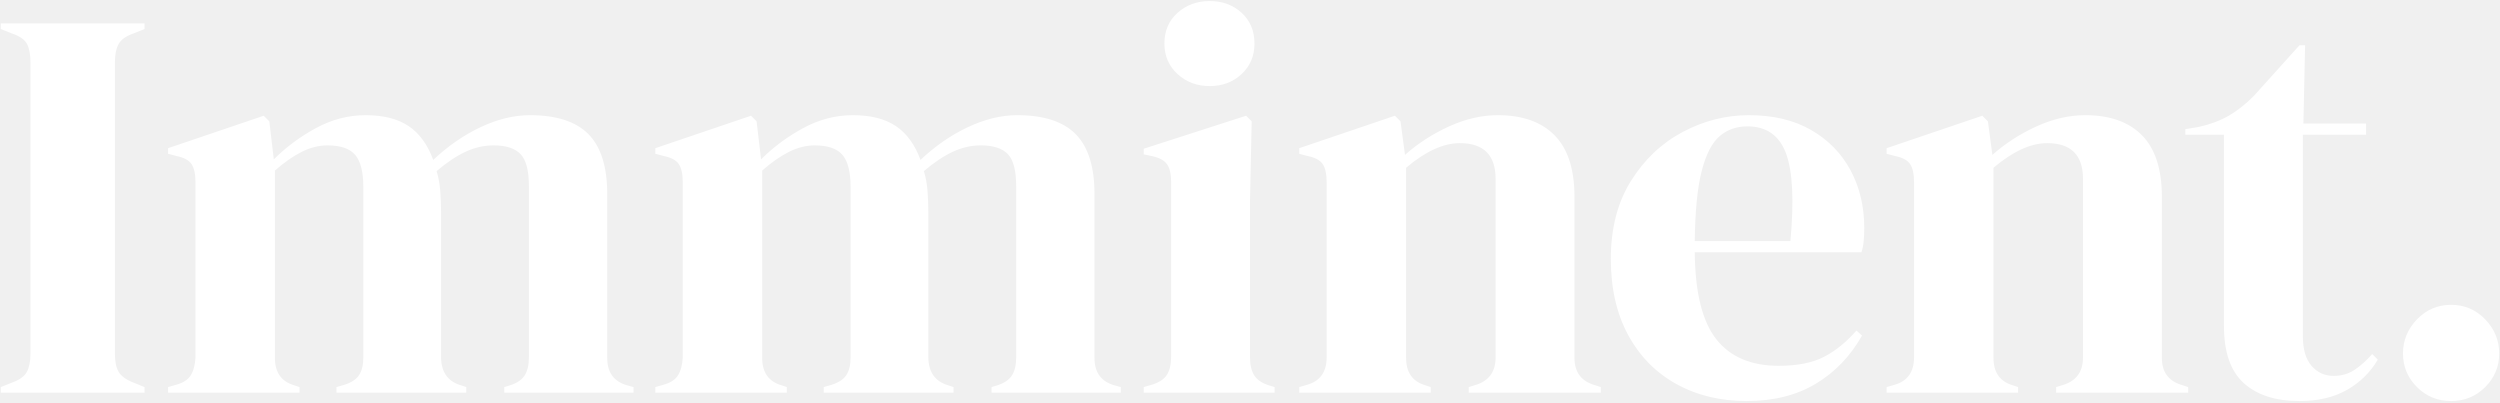
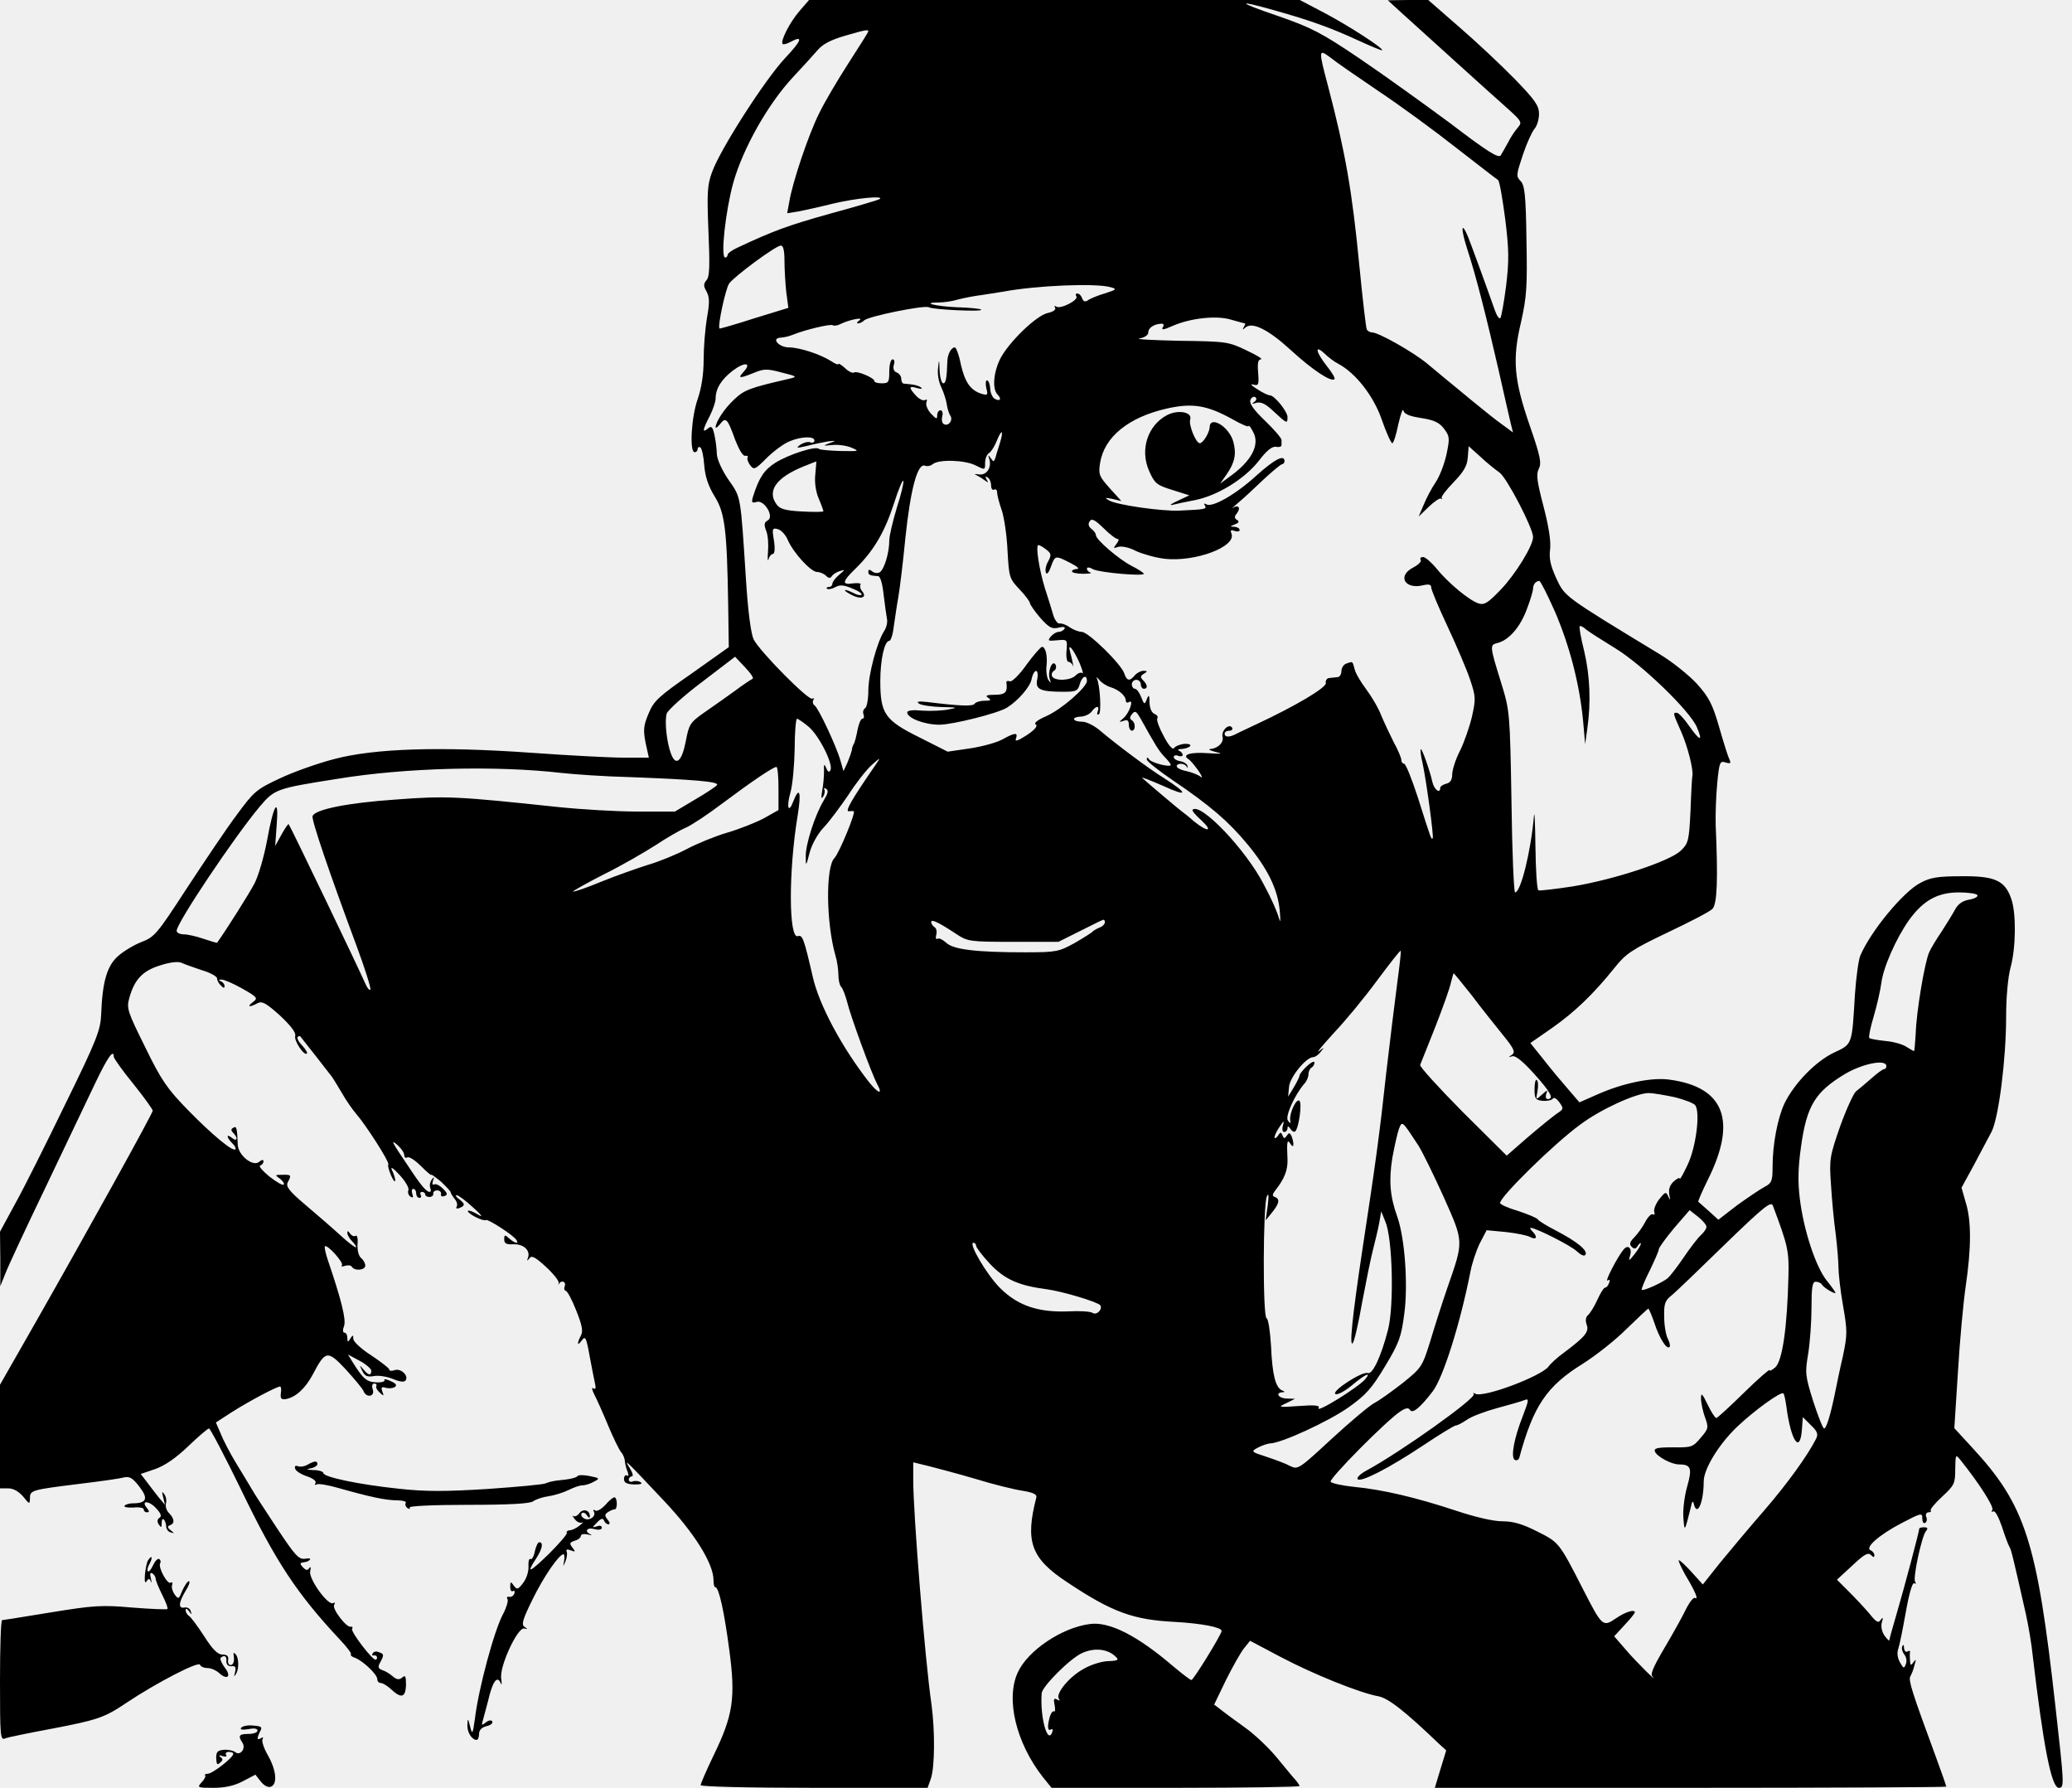
- <svg xmlns="http://www.w3.org/2000/svg" version="1.1" id="Layer_1" x="0px" y="0px" width="572px" height="92px" viewBox="0 0 572 92" enable-background="new 0 0 572 92" xml:space="preserve">
-   <path fill="#FFFFFF" d="M0.181,5.36h32.896v1.28l-2.56,1.024c-1.708,0.598-2.838,1.408-3.392,2.432  c-0.556,1.024-0.832,2.39-0.832,4.096v66.816c0,1.708,0.276,3.053,0.832,4.032c0.554,0.981,1.684,1.813,3.392,2.495l2.56,1.025  v1.279H0.181v-1.279l2.56-1.025c1.706-0.596,2.836-1.407,3.392-2.432c0.554-1.023,0.832-2.388,0.832-4.096V14.192  c0-1.706-0.256-3.072-0.768-4.096S4.533,8.262,2.741,7.664L0.181,6.64V5.36z M138.933,81.905V44.4c0-6.228-1.43-10.794-4.288-13.696  c-2.86-2.9-7.318-4.352-13.376-4.352c-3.67,0-7.446,0.918-11.328,2.752c-3.884,1.836-7.488,4.332-10.816,7.488  c-1.28-3.498-3.158-6.08-5.632-7.744c-2.476-1.664-5.76-2.496-9.856-2.496c-3.926,0-7.702,0.982-11.328,2.944  c-3.628,1.964-6.848,4.352-9.664,7.168l-1.024-8.704l-1.28-1.28l-21.888,7.424v1.28l1.92,0.512c1.706,0.342,2.858,0.96,3.456,1.856  c0.596,0.896,0.896,2.284,0.896,4.16v40.063c-0.086,1.709-0.448,3.072-1.088,4.097c-0.64,1.024-1.772,1.75-3.392,2.176l-1.792,0.513  v1.279h30.08v-1.279l-1.152-0.385c-2.988-0.852-4.48-2.943-4.48-6.271v-42.88c2.132-1.876,4.18-3.306,6.144-4.288  c1.962-0.98,3.924-1.472,5.888-1.472c2.986,0,5.098,0.726,6.336,2.176c1.236,1.452,1.856,3.884,1.856,7.296v39.04  c0,1.709-0.32,3.053-0.96,4.032c-0.64,0.982-1.772,1.728-3.392,2.24l-1.792,0.513v1.279h29.696v-1.279l-1.152-0.385  c-2.988-0.852-4.524-2.943-4.608-6.271V48.752c0-1.792-0.064-3.498-0.192-5.12c-0.128-1.62-0.406-3.114-0.832-4.48  c2.304-1.962,4.5-3.434,6.592-4.416c2.09-0.98,4.244-1.472,6.464-1.472c2.816,0,4.864,0.662,6.144,1.984  c1.28,1.324,1.92,3.776,1.92,7.36v39.167c0,1.709-0.32,3.072-0.96,4.097c-0.64,1.024-1.772,1.792-3.392,2.304l-1.28,0.385v1.279  h29.568v-1.279l-1.408-0.385C140.469,87.324,138.933,85.233,138.933,81.905z M250.419,81.905V44.4c0-6.228-1.43-10.794-4.288-13.696  c-2.86-2.9-7.318-4.352-13.376-4.352c-3.67,0-7.446,0.918-11.328,2.752c-3.884,1.836-7.488,4.332-10.815,7.488  c-1.28-3.498-3.158-6.08-5.633-7.744c-2.476-1.664-5.76-2.496-9.855-2.496c-3.926,0-7.702,0.982-11.328,2.944  c-3.628,1.964-6.848,4.352-9.664,7.168l-1.024-8.704l-1.28-1.28l-21.888,7.424v1.28l1.92,0.512c1.706,0.342,2.858,0.96,3.456,1.856  c0.596,0.896,0.896,2.284,0.896,4.16v40.063c-0.086,1.709-0.448,3.072-1.088,4.097c-0.64,1.024-1.772,1.75-3.392,2.176l-1.792,0.513  v1.279h30.08v-1.279l-1.152-0.385c-2.988-0.852-4.48-2.943-4.48-6.271v-42.88c2.132-1.876,4.18-3.306,6.144-4.288  c1.962-0.98,3.924-1.472,5.888-1.472c2.986,0,5.098,0.726,6.336,2.176c1.236,1.452,1.856,3.884,1.856,7.296v39.04  c0,1.709-0.32,3.053-0.96,4.032c-0.64,0.982-1.772,1.728-3.392,2.24l-1.792,0.513v1.279h29.696v-1.279l-1.152-0.385  c-2.988-0.852-4.523-2.943-4.607-6.271V48.752c0-1.792-0.064-3.498-0.192-5.12c-0.128-1.62-0.406-3.114-0.832-4.48  c2.304-1.962,4.5-3.434,6.592-4.416c2.09-0.98,4.244-1.472,6.464-1.472c2.816,0,4.864,0.662,6.145,1.984  c1.28,1.324,1.92,3.776,1.92,7.36v39.167c0,1.709-0.32,3.072-0.96,4.097c-0.641,1.024-1.772,1.792-3.393,2.304l-1.279,0.385v1.279  h29.567v-1.279l-1.407-0.385C251.955,87.324,250.419,85.233,250.419,81.905z M286.961,85.872c-0.64-1.024-0.96-2.388-0.96-4.097  V45.936l0.384-18.176l-1.279-1.28l-23.424,7.552v1.28l1.792,0.384c1.706,0.342,2.88,0.96,3.52,1.856s0.96,2.24,0.96,4.032v40.064  c0,1.707-0.32,3.071-0.96,4.096c-0.64,1.023-1.813,1.791-3.52,2.304l-1.792,0.513v1.279h29.951v-1.279l-1.279-0.385  C288.731,87.664,287.601,86.897,286.961,85.872z M276.785,19.696c2.9,0,5.332-0.916,7.296-2.752c1.962-1.834,2.944-4.16,2.944-6.976  c0-2.9-0.982-5.248-2.944-7.04c-1.964-1.792-4.396-2.688-7.296-2.688c-2.902,0-5.355,0.896-7.36,2.688  c-2.006,1.792-3.008,4.14-3.008,7.04c0,2.816,1.002,5.142,3.008,6.976C271.43,18.78,273.883,19.696,276.785,19.696z M360.241,81.905  V45.04c0-6.314-1.517-11.008-4.544-14.08c-3.03-3.072-7.36-4.608-12.992-4.608c-3.67,0-7.382,0.854-11.136,2.56  c-3.756,1.708-7.126,3.884-10.112,6.528l-1.024-7.68l-1.279-1.28l-21.889,7.424v1.28l1.921,0.512  c1.705,0.342,2.857,0.96,3.455,1.856c0.597,0.896,0.896,2.284,0.896,4.16v40.063c0,3.328-1.494,5.42-4.48,6.272l-1.792,0.513v1.279  h30.08v-1.279l-1.151-0.385c-2.988-0.852-4.48-2.943-4.48-6.271V38.384c4.437-3.754,8.532-5.632,12.288-5.632  c5.46,0,8.192,2.732,8.192,8.192v40.832c0,3.244-1.494,5.334-4.48,6.272l-1.664,0.513v1.279h30.208v-1.279l-1.151-0.385  C361.861,87.324,360.241,85.233,360.241,81.905z M423.407,38.96c2.09,3.884,3.136,8.3,3.136,13.248c0,0.94-0.044,1.9-0.128,2.88  c-0.086,0.982-0.256,1.856-0.512,2.624h-38.144c0.084,9.216,1.728,15.853,4.928,19.903c3.2,4.055,7.956,6.08,14.271,6.08  c4.267,0,7.723-0.682,10.368-2.047c2.645-1.365,5.12-3.371,7.424-6.017l1.28,1.151c-2.646,4.695-6.166,8.365-10.56,11.009  c-4.396,2.644-9.664,3.968-15.809,3.968c-6.06,0-11.436-1.302-16.128-3.904c-4.694-2.602-8.364-6.336-11.008-11.199  c-2.646-4.864-3.968-10.666-3.968-17.408c0-6.996,1.536-12.948,4.607-17.856c3.072-4.906,7.019-8.64,11.84-11.2  c4.82-2.56,9.877-3.84,15.169-3.84c5.546,0,10.281,1.132,14.208,3.392C418.307,32.006,421.315,35.078,423.407,38.96z   M408.623,35.056c-1.536-4.096-4.479-6.144-8.832-6.144c-2.476,0-4.588,0.748-6.336,2.24c-1.75,1.494-3.116,4.14-4.096,7.936  c-0.982,3.798-1.516,9.152-1.6,16.064h21.888C410.499,45.852,410.159,39.152,408.623,35.056z M494.637,81.905V45.04  c0-6.314-1.517-11.008-4.544-14.08c-3.03-3.072-7.36-4.608-12.992-4.608c-3.67,0-7.382,0.854-11.136,2.56  c-3.756,1.708-7.126,3.884-10.112,6.528l-1.024-7.68l-1.279-1.28l-21.889,7.424v1.28l1.921,0.512  c1.705,0.342,2.857,0.96,3.455,1.856c0.597,0.896,0.896,2.284,0.896,4.16v40.063c0,3.328-1.494,5.42-4.48,6.272l-1.792,0.513v1.279  h30.08v-1.279l-1.151-0.385c-2.988-0.852-4.48-2.943-4.48-6.271V38.384c4.437-3.754,8.532-5.632,12.288-5.632  c5.46,0,8.192,2.732,8.192,8.192v40.832c0,3.244-1.494,5.334-4.48,6.272l-1.664,0.513v1.279h30.208v-1.279l-1.151-0.385  C496.257,87.324,494.637,85.233,494.637,81.905z M538.667,84.656c-1.366,0.896-2.943,1.344-4.735,1.344  c-2.049,0-3.734-0.768-5.057-2.305c-1.324-1.535-1.983-3.795-1.983-6.783v-46.08h14.464v-2.56H527.02l0.384-17.92h-1.28L515.627,22  c-1.878,1.878-3.775,3.372-5.695,4.48c-1.921,1.11-4.204,1.964-6.849,2.56l-3.072,0.512v1.28h8.832v43.775  c0,5.975,1.515,10.326,4.544,13.057c3.028,2.73,7.274,4.096,12.736,4.096c4.267,0,7.893-0.854,10.88-2.561  c2.986-1.705,5.332-4.01,7.04-6.911l-1.28-1.28C541.398,82.544,540.032,83.76,538.667,84.656z M568.619,73.073  c-2.134-2.219-4.735-3.328-7.808-3.328s-5.676,1.109-7.809,3.328c-2.134,2.22-3.199,4.822-3.199,7.808  c0,2.987,1.065,5.548,3.199,7.681c2.133,2.131,4.736,3.199,7.809,3.199s5.674-1.068,7.808-3.199c2.132-2.133,3.2-4.693,3.2-7.681  C571.819,77.895,570.75,75.292,568.619,73.073z" />
+ <svg xmlns="http://www.w3.org/2000/svg" version="1.0" width="692pt" height="597pt" viewBox="0 0 692 597" preserveAspectRatio="xMidYMid meet">
+   <g transform="translate(0,597) scale(0.1,-0.1)" fill="#000000" stroke="none">
+     <path d="M2670 5933 c-32 -37 -65 -101 -56 -110 2 -2 13 0 24 6 46 25 41 7 -16 -53 -68 -73 -217 -305 -244 -381 -16 -43 -17 -70 -12 -197 5 -113 4 -152 -6 -163 -11 -13 -11 -20 0 -39 10 -19 10 -38 1 -88 -6 -36 -11 -98 -11 -139 0 -49 -7 -94 -20 -132 -21 -59 -28 -177 -10 -177 6 0 10 5 10 11 0 5 4 8 9 5 5 -3 11 -30 13 -60 3 -38 14 -70 35 -104 34 -55 41 -110 45 -365 l2 -138 -124 -88 c-111 -77 -127 -92 -144 -134 -17 -40 -18 -55 -10 -97 l11 -50 -82 0 c-45 0 -182 7 -306 16 -310 22 -529 15 -664 -21 -54 -14 -136 -43 -182 -65 -77 -36 -85 -43 -143 -122 -34 -45 -108 -156 -166 -244 -98 -151 -108 -163 -150 -179 -26 -10 -61 -31 -79 -47 -37 -32 -53 -85 -57 -193 -2 -54 -13 -84 -119 -300 -64 -132 -139 -282 -168 -334 l-51 -94 1 -91 0 -91 16 40 c8 22 69 153 135 290 66 138 140 294 166 348 41 86 62 116 62 88 0 -5 29 -46 65 -90 36 -45 65 -85 65 -90 0 -9 -217 -401 -393 -710 l-117 -205 0 -173 0 -173 27 0 c18 0 35 -10 50 -27 22 -27 22 -27 23 -6 0 27 5 28 165 48 66 8 132 17 146 21 22 5 31 0 55 -31 30 -39 24 -55 -23 -55 -12 0 -24 -4 -27 -8 -3 -5 11 -7 30 -6 19 2 34 -1 34 -6 0 -6 5 -10 11 -10 8 0 8 4 0 14 -22 26 6 26 30 0 16 -17 20 -27 12 -32 -8 -5 -9 -13 -3 -22 8 -12 10 -12 10 4 0 11 3 16 7 12 4 -4 8 -15 8 -23 0 -9 7 -18 15 -20 13 -4 13 -3 0 7 -11 9 -12 13 -2 17 16 6 15 21 -3 40 -9 8 -13 23 -11 32 3 9 1 23 -5 31 -8 12 -9 9 -4 -10 l6 -25 -21 25 c-11 14 -29 37 -40 52 l-20 26 47 16 c32 11 69 36 111 76 34 33 66 60 70 60 4 0 52 -91 106 -202 117 -243 187 -349 332 -504 23 -24 39 -46 36 -48 -3 -3 4 -9 14 -12 26 -10 74 -55 74 -71 0 -7 5 -13 12 -13 6 0 21 -9 32 -19 36 -34 50 -30 52 11 0 31 -2 36 -13 26 -10 -8 -18 -7 -31 4 -9 8 -25 18 -35 21 -14 5 -16 11 -7 26 13 25 13 28 -5 34 -8 4 -17 2 -20 -4 -4 -5 -2 -8 3 -7 10 3 16 -10 7 -14 -9 -5 -85 94 -79 103 3 5 1 8 -4 7 -14 -5 -64 60 -56 73 4 7 3 9 -3 6 -17 -11 -84 83 -77 107 3 12 2 16 -3 10 -6 -9 -11 -8 -21 2 -12 14 -12 15 7 18 5 0 13 4 16 8 4 4 -3 5 -16 3 -21 -3 -33 10 -94 102 -38 58 -77 117 -85 132 -8 14 -32 53 -52 86 -20 33 -43 77 -51 98 l-16 37 54 35 c55 35 149 85 160 85 4 0 5 -10 3 -22 -2 -18 1 -22 16 -20 34 6 66 36 91 83 42 80 49 81 110 16 29 -32 56 -64 59 -72 9 -24 39 -19 31 5 -4 12 -2 20 5 20 6 0 9 -3 7 -8 -3 -4 2 -14 11 -22 14 -13 15 -12 9 3 -5 14 -3 17 11 13 9 -3 23 -2 30 2 9 6 5 12 -13 20 -15 7 -24 8 -21 4 3 -5 -9 -9 -27 -8 -32 1 -44 11 -79 67 l-16 26 39 -21 c21 -11 39 -27 39 -33 0 -18 -10 -16 -27 5 -13 15 -13 15 -3 -6 8 -17 17 -21 39 -17 16 3 45 -2 64 -10 24 -10 38 -11 42 -4 10 16 -16 40 -36 34 -11 -4 -19 -3 -19 2 0 4 -27 25 -60 47 -33 21 -60 46 -60 55 0 14 -2 14 -10 1 -8 -13 -10 -12 -10 3 0 9 -4 17 -10 17 -5 0 -6 9 -1 22 8 21 -10 91 -55 223 -7 21 -11 41 -9 43 8 8 64 -55 57 -63 -4 -5 1 -5 10 -2 10 3 20 2 23 -3 9 -15 45 -12 45 4 0 7 -6 19 -14 25 -8 7 -13 26 -12 46 2 20 -1 32 -7 28 -5 -3 -13 1 -18 8 -6 9 -9 10 -9 2 0 -6 7 -19 16 -28 9 -9 15 -18 13 -20 -2 -2 -25 15 -50 38 -25 23 -78 69 -117 102 -57 48 -68 63 -61 77 13 24 12 26 -18 25 -25 0 -26 0 -8 -13 10 -8 16 -17 12 -20 -3 -3 -24 9 -47 27 -23 19 -37 35 -31 37 6 2 11 8 11 14 0 6 -6 6 -15 -2 -21 -17 -70 23 -71 58 -2 56 -4 63 -15 56 -8 -4 -8 -9 0 -17 17 -17 13 -31 -4 -17 -20 16 -19 3 0 -17 9 -8 14 -18 11 -21 -9 -8 -77 48 -160 133 -67 69 -87 97 -141 208 -59 119 -63 130 -53 165 17 61 44 90 102 108 33 11 61 14 72 9 11 -5 42 -16 69 -25 28 -8 50 -21 50 -27 0 -7 6 -18 13 -24 8 -9 12 -9 12 -2 0 6 -6 14 -12 16 -9 4 -8 6 2 6 8 0 39 -13 69 -30 51 -29 53 -32 36 -45 -22 -16 -12 -19 15 -4 15 8 28 1 75 -41 36 -34 54 -57 51 -68 -5 -16 30 -68 39 -59 3 2 -5 15 -16 27 -12 12 -18 25 -15 28 3 4 8 4 9 2 6 -7 97 -123 105 -134 4 -5 19 -30 34 -55 14 -25 36 -56 48 -70 33 -38 111 -160 107 -168 -3 -4 2 -20 9 -37 7 -16 13 -24 14 -17 0 7 -5 23 -11 35 -6 13 4 7 25 -16 19 -20 33 -44 30 -51 -3 -8 0 -17 7 -22 9 -5 10 -2 6 9 -3 10 -2 17 3 17 6 0 10 -7 10 -15 0 -8 5 -15 11 -15 5 0 7 4 4 10 -3 5 -1 10 4 10 6 0 11 -4 11 -8 0 -5 6 -9 14 -9 8 0 14 5 13 11 -1 6 5 11 13 11 8 0 14 -5 13 -12 -2 -7 3 -10 11 -7 12 4 11 9 -5 25 -11 11 -24 17 -29 14 -6 -3 -7 2 -4 12 5 14 4 15 -4 4 -6 -8 -8 -20 -5 -28 3 -7 2 -13 -2 -13 -11 0 -29 21 -71 85 -57 84 -61 93 -36 71 12 -11 22 -25 22 -33 0 -8 5 -11 10 -8 6 4 26 -9 45 -28 19 -19 35 -33 35 -30 0 3 15 -8 33 -23 17 -16 32 -32 32 -35 0 -3 6 -13 13 -22 8 -9 11 -21 7 -26 -3 -7 0 -8 9 -5 20 8 20 14 -1 30 -10 7 -13 13 -8 13 6 0 30 -18 55 -41 29 -26 35 -35 17 -24 -16 10 -31 15 -34 13 -3 -3 8 -12 25 -21 16 -8 32 -13 35 -10 5 5 93 -51 102 -67 9 -14 -6 -11 -25 6 -14 13 -16 12 -16 -4 0 -13 7 -17 29 -16 34 2 58 -19 51 -43 -5 -13 -4 -14 4 -4 7 11 19 5 55 -28 25 -23 44 -47 43 -54 -2 -6 -1 -8 1 -3 8 14 25 7 19 -8 -3 -8 -1 -15 3 -15 5 0 21 -29 35 -65 20 -50 24 -70 16 -85 -14 -27 -12 -37 3 -16 12 16 15 10 26 -51 7 -37 15 -79 18 -92 4 -16 2 -22 -5 -17 -7 4 -5 -5 3 -21 8 -15 29 -62 46 -103 17 -41 37 -82 44 -90 7 -8 12 -22 12 -30 1 -8 4 -24 9 -34 4 -12 4 -17 -2 -13 -5 3 -10 -2 -10 -12 0 -12 9 -17 34 -18 21 0 29 2 22 7 -7 5 -19 6 -27 3 -7 -3 -13 0 -13 6 0 6 5 11 10 11 6 0 3 12 -7 28 -21 34 -17 30 115 -110 101 -107 165 -209 165 -265 0 -12 2 -23 6 -23 12 0 30 -83 47 -212 21 -158 12 -216 -51 -346 -25 -52 -45 -98 -45 -103 0 -5 158 -9 379 -9 l379 0 11 31 c13 39 14 157 2 247 -22 151 -61 638 -61 749 l0 60 53 -13 c28 -7 99 -26 157 -43 58 -18 128 -35 155 -39 36 -6 49 -12 46 -23 -38 -147 -18 -203 104 -283 150 -100 220 -125 360 -132 88 -5 155 -18 155 -30 0 -11 -94 -164 -101 -164 -4 0 -31 21 -61 46 -119 102 -213 150 -278 141 -94 -12 -208 -89 -241 -162 -41 -89 -5 -235 83 -348 l30 -37 414 0 c228 0 414 3 414 6 0 3 -6 11 -12 19 -7 7 -35 41 -62 74 -27 33 -76 80 -109 103 -33 24 -69 50 -81 60 l-21 16 39 81 c22 44 49 92 60 106 l21 26 102 -54 c108 -57 264 -120 325 -131 34 -6 88 -48 205 -160 l23 -21 -19 -62 -19 -63 854 0 c470 0 854 2 854 4 0 3 -16 49 -36 103 -78 212 -91 252 -84 265 4 7 11 24 14 38 6 19 5 21 -3 10 -9 -13 -11 -12 -12 5 -1 11 -1 24 0 28 1 5 -3 6 -9 2 -5 -3 -10 2 -11 12 0 11 -3 13 -6 5 -3 -7 1 -19 7 -27 7 -8 9 -23 5 -32 -6 -16 -8 -15 -20 7 -8 14 -10 32 -5 45 4 11 15 66 25 122 11 62 22 100 28 96 6 -3 7 -1 3 5 -8 13 22 151 36 169 8 9 6 13 -6 13 -9 0 -16 -2 -16 -4 0 -9 -51 -201 -74 -279 -14 -48 -26 -90 -26 -94 0 -4 -7 3 -16 15 -9 13 -13 31 -9 45 5 16 4 18 -4 8 -7 -12 -15 -8 -37 20 -16 19 -47 52 -69 74 l-40 40 51 47 c39 37 53 45 62 36 9 -9 12 -9 12 -1 0 6 -6 13 -12 16 -22 8 28 52 103 91 65 34 69 35 69 16 0 -12 4 -19 10 -15 5 3 7 12 3 20 -3 8 1 15 8 15 7 0 10 3 7 6 -3 3 14 24 38 46 41 38 44 44 44 92 1 50 1 51 18 30 64 -80 112 -156 106 -166 -4 -6 -3 -8 3 -5 6 4 18 -19 29 -51 10 -31 21 -61 25 -67 6 -9 13 -39 55 -225 8 -36 19 -99 23 -140 35 -298 62 -440 87 -440 19 0 18 11 -11 269 -62 556 -100 675 -281 870 l-57 62 12 187 c6 103 18 232 26 287 19 129 19 220 0 280 l-14 49 41 75 c22 42 49 92 59 111 24 46 49 243 49 385 0 65 6 132 15 165 18 66 19 182 2 229 -21 61 -55 76 -165 75 -79 0 -105 -4 -138 -22 -57 -29 -166 -161 -201 -243 -6 -14 -14 -73 -18 -130 -10 -170 -8 -165 -70 -194 -61 -29 -132 -102 -165 -169 -23 -49 -40 -136 -40 -213 0 -47 -3 -54 -28 -67 -15 -8 -56 -36 -91 -61 l-62 -48 -32 29 c-18 16 -34 30 -35 31 -2 1 12 33 31 72 100 199 56 312 -129 336 -58 8 -155 -12 -240 -50 l-59 -26 -37 43 c-21 24 -58 68 -82 99 l-45 56 72 50 c77 54 140 115 209 201 38 48 58 61 177 118 74 35 142 70 150 79 16 16 19 97 11 280 -1 33 1 95 5 138 7 72 9 77 28 71 17 -5 19 -3 12 12 -5 11 -20 59 -34 108 -22 76 -34 98 -74 143 -27 29 -83 74 -125 99 -321 195 -315 191 -344 252 -20 44 -25 67 -21 98 3 26 -4 74 -22 143 -22 84 -25 107 -16 125 10 19 6 41 -29 142 -54 156 -60 223 -30 349 19 85 21 118 18 276 -2 149 -6 181 -20 195 -15 15 -14 21 8 87 13 39 31 78 39 87 8 9 15 31 15 50 0 27 -13 46 -82 117 -46 47 -129 125 -186 174 l-102 89 -68 0 -67 -1 46 -42 c61 -55 299 -271 358 -323 43 -39 45 -43 30 -60 -9 -11 -24 -32 -32 -49 -9 -16 -20 -36 -25 -44 -8 -10 -45 13 -168 107 -88 65 -224 163 -304 217 -127 86 -161 103 -270 141 -139 47 -145 57 -12 19 117 -33 182 -56 276 -99 43 -20 80 -35 82 -34 6 6 -110 81 -191 124 l-84 44 -820 0 -819 0 -32 -37z m230 -68 c0 -2 -30 -50 -67 -107 -36 -56 -81 -132 -98 -168 -34 -68 -88 -227 -99 -294 l-7 -38 38 6 c21 4 75 16 119 27 73 17 164 26 153 15 -2 -3 -77 -25 -165 -49 -143 -40 -192 -58 -311 -114 -18 -8 -33 -19 -33 -24 0 -5 -4 -9 -8 -9 -16 0 1 156 27 250 33 116 116 263 200 353 32 34 69 75 82 90 17 20 45 34 89 47 72 21 80 22 80 15z m1705 -200 c72 -48 188 -133 259 -189 72 -56 134 -104 139 -107 5 -3 15 -62 24 -130 13 -105 13 -140 3 -224 -7 -55 -16 -103 -19 -107 -4 -5 -13 9 -20 30 -27 77 -75 208 -88 241 -23 55 -25 29 -3 -40 30 -91 65 -231 105 -405 19 -84 37 -164 41 -180 l7 -28 -34 25 c-19 13 -65 50 -104 82 -38 32 -77 63 -85 70 -8 7 -37 31 -65 54 -48 39 -161 103 -183 103 -6 0 -13 4 -17 9 -3 5 -14 101 -25 213 -24 250 -47 380 -104 598 -33 124 -33 128 7 98 17 -14 91 -65 162 -113z m-1985 -567 c0 -29 3 -76 6 -104 l7 -52 -114 -35 c-62 -20 -114 -35 -116 -34 -7 7 20 132 32 150 17 24 156 127 173 127 8 0 12 -17 12 -52z m1089 -87 c22 -6 21 -8 -20 -21 -24 -7 -50 -18 -56 -23 -9 -6 -15 -4 -19 7 -3 9 -10 16 -16 16 -5 0 -7 -4 -3 -10 7 -12 -52 -43 -67 -34 -6 4 -8 3 -4 -4 3 -6 -6 -13 -24 -17 -39 -8 -130 -97 -159 -152 -23 -46 -28 -102 -9 -121 15 -15 7 -24 -11 -13 -7 5 -14 20 -14 35 -1 14 -6 26 -11 26 -4 0 -5 -12 -2 -26 6 -23 5 -25 -16 -19 -37 12 -55 38 -69 98 -6 32 -16 57 -20 57 -12 0 -24 -22 -25 -45 -2 -60 -5 -75 -14 -75 -5 0 -11 19 -12 43 -1 38 -2 39 -5 9 -3 -19 2 -48 11 -66 8 -17 16 -42 18 -56 2 -14 7 -31 12 -38 10 -16 -7 -37 -22 -28 -6 3 -8 15 -5 26 3 11 0 20 -6 20 -6 0 -11 -8 -11 -17 0 -14 -3 -13 -21 6 -11 12 -18 29 -15 37 3 9 2 12 -5 8 -6 -3 -19 3 -30 15 -25 27 -24 34 4 25 12 -3 19 -3 14 1 -4 5 -17 9 -30 11 -12 1 -25 3 -29 3 -5 1 -8 8 -8 16 0 9 -7 18 -15 21 -10 4 -13 13 -10 25 4 11 2 19 -4 19 -6 0 -11 -18 -11 -40 0 -36 -2 -40 -25 -40 -14 0 -25 3 -25 8 0 10 -58 35 -68 28 -5 -3 -19 4 -30 15 -12 11 -22 17 -22 13 0 -3 -11 1 -24 10 -36 23 -106 46 -142 46 -30 0 -58 28 -31 32 21 2 32 5 47 11 40 16 123 36 131 31 5 -3 17 -1 26 4 28 14 81 25 63 12 -8 -5 -10 -10 -4 -10 5 0 15 5 20 10 14 14 203 52 216 44 12 -8 183 -16 175 -8 -2 3 -39 7 -81 8 -72 3 -122 16 -60 16 16 0 45 4 64 10 19 5 55 12 80 15 25 4 56 9 70 11 112 21 310 29 359 15z m449 -121 c2 0 0 -6 -4 -12 -5 -10 -4 -10 5 -2 23 21 78 -7 153 -76 71 -65 134 -107 145 -96 3 3 -9 23 -26 44 -36 46 -42 73 -8 42 12 -12 33 -28 47 -35 58 -31 118 -108 145 -187 15 -43 31 -78 35 -78 4 0 13 28 20 63 8 34 15 55 17 46 3 -12 21 -19 60 -25 44 -7 60 -15 76 -36 19 -25 19 -32 8 -85 -7 -32 -23 -74 -36 -93 -13 -19 -31 -53 -40 -75 l-17 -40 34 33 c19 18 37 30 41 27 4 -3 5 -2 2 2 -3 4 15 27 39 52 34 35 46 55 48 83 l3 38 39 -35 c21 -20 50 -43 64 -53 23 -15 112 -185 112 -215 1 -28 -59 -125 -107 -175 -43 -45 -55 -53 -75 -47 -31 10 -101 68 -140 116 -17 21 -38 39 -45 39 -8 0 -12 -4 -8 -10 3 -5 -8 -16 -25 -25 -55 -28 -28 -75 34 -59 19 4 26 2 26 -8 0 -8 25 -67 55 -131 30 -64 64 -144 75 -177 19 -57 19 -64 6 -123 -8 -34 -26 -86 -40 -114 -15 -29 -26 -65 -26 -79 0 -17 -6 -28 -20 -31 -11 -3 -20 -9 -20 -14 0 -21 -20 -6 -26 19 -8 37 -35 114 -39 110 -2 -2 0 -22 6 -46 13 -61 38 -246 34 -251 -5 -5 -4 -8 -50 137 -20 61 -40 112 -46 112 -5 0 -9 6 -9 13 0 6 -11 33 -25 58 -13 26 -32 66 -42 90 -9 24 -32 63 -50 87 -18 24 -36 54 -39 68 -7 27 -6 26 -28 18 -9 -3 -16 -15 -16 -25 0 -10 -6 -20 -12 -20 -7 -1 -20 -2 -28 -3 -8 0 -14 -8 -12 -17 2 -15 -100 -76 -233 -138 -27 -13 -58 -27 -67 -32 -23 -12 -38 -11 -38 1 0 6 7 10 16 10 8 0 12 5 9 10 -10 16 -37 -10 -32 -30 5 -19 -15 -39 -40 -41 -10 -1 -2 -5 17 -10 27 -6 20 -7 -27 -4 -57 4 -87 -5 -64 -20 6 -3 20 -20 33 -38 12 -18 16 -27 8 -21 -8 7 -30 15 -47 19 -18 3 -33 11 -33 16 0 12 27 11 33 -1 3 -6 4 -5 3 2 -1 7 -12 14 -24 16 -12 2 -22 8 -22 14 0 5 7 8 15 4 8 -3 15 -1 15 3 0 5 -6 12 -12 14 -7 3 -3 6 9 6 12 1 24 5 28 10 3 5 -6 8 -21 7 -14 -2 -29 -8 -33 -14 -4 -7 -18 8 -34 39 -15 27 -25 54 -22 60 4 5 -1 12 -9 15 -10 4 -16 19 -17 38 0 26 -2 28 -9 11 -7 -19 -9 -18 -19 8 -6 15 -15 27 -21 27 -5 0 -10 7 -10 15 0 8 7 15 15 15 8 0 15 -7 15 -15 0 -8 5 -15 10 -15 14 0 13 13 -2 28 -10 10 -10 15 2 22 13 8 13 10 -1 10 -9 0 -22 -7 -29 -15 -17 -21 -27 -19 -35 6 -10 31 -120 139 -142 139 -10 0 -28 7 -40 15 -12 9 -27 14 -34 13 -6 -2 -16 11 -21 27 -5 17 -17 57 -28 90 -20 65 -32 145 -22 145 4 0 16 -7 26 -15 17 -13 18 -18 7 -39 -8 -13 -11 -30 -8 -38 3 -8 10 0 17 20 14 38 14 38 65 12 22 -11 32 -20 22 -20 -9 0 -17 -4 -17 -8 0 -4 16 -8 37 -8 20 0 31 2 25 4 -7 2 -12 8 -12 13 0 6 9 5 21 -2 21 -11 169 -24 169 -15 0 3 -18 15 -40 26 -43 22 -120 88 -120 103 0 6 -7 15 -15 21 -9 7 -12 16 -6 25 7 11 17 6 47 -23 20 -20 41 -36 47 -36 5 0 3 -7 -4 -16 -12 -15 -11 -16 6 -10 12 3 37 -2 59 -14 22 -10 64 -22 96 -26 102 -11 239 40 223 84 -5 11 -2 14 10 9 9 -3 17 -2 17 3 0 6 -8 10 -17 11 -16 0 -16 1 1 8 14 5 16 10 7 15 -9 6 -9 11 0 22 14 18 5 30 -14 18 -7 -5 1 2 17 16 17 14 55 49 85 78 30 28 59 52 63 52 4 0 8 5 8 10 0 24 -34 6 -95 -49 -69 -63 -147 -107 -166 -95 -8 4 -9 3 -5 -4 7 -12 3 -13 -84 -17 -58 -3 -212 19 -236 34 -16 9 -14 10 11 5 l30 -7 -39 43 c-35 39 -38 46 -32 84 14 87 95 153 224 182 85 19 134 11 220 -37 28 -16 52 -26 52 -22 1 5 7 -4 15 -19 24 -43 -5 -98 -80 -151 l-30 -22 21 30 c28 40 34 69 23 110 -14 51 -79 89 -79 48 -1 -18 -22 -53 -33 -53 -13 0 -38 62 -32 79 8 25 -40 34 -77 15 -65 -34 -92 -116 -60 -187 18 -41 25 -47 77 -63 l57 -18 -38 -18 c-22 -10 -30 -16 -19 -14 11 3 45 10 76 16 75 15 165 70 213 131 25 33 44 49 57 47 10 -2 18 0 19 5 0 4 0 12 0 18 0 6 -25 35 -55 64 -38 36 -53 58 -49 69 3 9 11 13 16 10 6 -4 5 -10 -3 -16 -10 -7 -8 -8 7 -3 16 4 32 -4 59 -30 43 -40 45 -41 45 -17 -1 19 -44 72 -59 72 -6 0 -25 9 -43 21 -18 11 -24 18 -13 15 18 -5 20 -2 17 39 -3 33 0 45 9 45 8 1 -14 14 -48 30 -60 29 -68 30 -224 32 -90 2 -150 5 -133 8 17 3 29 11 29 20 0 15 19 28 43 29 7 1 10 -3 7 -9 -8 -13 -2 -13 32 2 60 26 145 35 193 21 25 -7 46 -13 48 -13z m-1674 -161 c-21 -23 -16 -24 34 -4 33 14 45 14 93 1 52 -13 53 -14 24 -21 -131 -30 -149 -37 -182 -68 -33 -30 -63 -76 -63 -94 0 -4 7 1 15 11 19 25 25 18 50 -52 13 -33 26 -56 34 -54 7 1 10 -1 8 -5 -3 -5 1 -16 8 -26 13 -17 16 -16 55 23 23 23 57 48 76 56 40 17 84 18 84 3 0 -6 -6 -9 -14 -6 -8 3 -22 -1 -33 -8 -16 -12 -13 -12 22 -4 22 6 54 12 70 15 29 3 29 3 5 -6 -23 -9 -22 -9 10 -6 19 2 48 -2 64 -9 28 -12 25 -12 -37 -11 -36 1 -69 4 -72 7 -10 11 -102 -19 -145 -46 -38 -24 -55 -50 -75 -113 -6 -20 -4 -23 12 -18 25 8 60 -49 37 -62 -12 -6 -13 -14 -5 -35 6 -14 8 -45 6 -69 -2 -24 -1 -35 2 -25 2 9 9 17 14 17 6 0 8 17 4 44 -7 41 -6 44 13 39 11 -3 26 -19 33 -36 18 -42 77 -107 98 -107 9 0 23 -6 29 -12 9 -9 15 -10 20 -2 4 6 16 14 27 17 18 6 18 5 -2 -12 -13 -11 -23 -24 -23 -30 0 -6 -5 -11 -12 -11 -6 0 -9 -3 -6 -6 4 -3 16 -1 27 5 16 9 29 8 57 -4 21 -8 35 -18 31 -21 -3 -3 -14 -1 -25 5 -12 6 -24 11 -29 11 -4 -1 4 -8 20 -16 31 -17 54 -10 37 11 -7 8 -9 18 -6 23 3 4 -8 6 -25 4 -39 -6 -37 6 12 53 58 58 94 119 125 215 15 47 29 80 31 74 2 -6 -8 -47 -22 -90 -13 -43 -25 -93 -25 -109 0 -41 -17 -97 -32 -106 -7 -4 -18 -3 -25 3 -9 7 -13 7 -13 -1 0 -11 5 -13 33 -15 7 -1 14 -24 18 -61 4 -33 9 -69 11 -80 3 -11 -1 -30 -9 -42 -24 -37 -53 -145 -53 -200 0 -28 -5 -55 -11 -58 -6 -4 -8 -13 -5 -21 3 -8 1 -14 -4 -14 -5 0 -12 -17 -16 -37 -4 -21 -9 -42 -13 -48 -3 -5 -6 -14 -6 -20 -1 -5 -7 -23 -14 -40 l-14 -30 -10 35 c-14 49 -74 177 -87 185 -5 3 -7 11 -4 17 4 6 3 8 -3 5 -12 -8 -176 158 -196 198 -9 19 -19 92 -26 205 -18 279 -16 268 -58 328 -22 32 -38 68 -39 86 0 17 -4 46 -8 64 -6 27 -10 31 -22 21 -19 -16 -18 -5 6 41 11 22 20 48 20 59 0 33 19 64 57 93 39 30 65 28 37 -3z m855 -240 c-6 -19 -13 -41 -15 -49 -5 -13 -6 -13 -15 0 -9 12 -10 12 -5 -3 9 -29 -10 -56 -36 -51 -13 2 -16 1 -8 -2 8 -4 21 -12 29 -18 12 -9 13 -8 6 3 -5 10 -4 12 3 7 7 -4 12 -16 12 -27 0 -11 5 -17 10 -14 6 3 10 -1 10 -9 0 -8 7 -36 16 -61 8 -25 17 -86 19 -136 5 -87 6 -91 40 -127 19 -20 35 -41 35 -47 1 -5 16 -27 35 -49 29 -32 38 -37 60 -32 17 4 24 3 20 -4 -3 -5 -12 -10 -19 -10 -8 0 -19 -7 -27 -16 -11 -14 -9 -15 22 -12 34 3 34 3 31 -34 -2 -21 1 -38 6 -38 6 0 12 -6 15 -12 5 -17 -1 16 -9 45 -10 35 12 8 32 -38 9 -22 13 -37 9 -33 -4 4 -14 1 -22 -7 -17 -18 -69 -20 -79 -4 -3 6 -1 15 6 19 7 4 9 13 5 21 -11 17 -27 -24 -19 -49 5 -14 4 -15 -5 -2 -5 9 -8 29 -6 45 4 35 -3 65 -15 65 -4 0 -28 -27 -52 -60 -23 -33 -49 -58 -55 -55 -7 2 -12 1 -12 -3 5 -33 -3 -42 -38 -42 -28 0 -34 -3 -23 -10 12 -8 9 -10 -12 -10 -15 0 -30 -5 -33 -10 -6 -9 -47 -8 -160 6 -29 3 -36 1 -25 -6 8 -5 42 -10 75 -11 53 -1 56 -2 23 -8 -20 -4 -59 -6 -87 -4 -32 3 -51 1 -51 -6 0 -19 58 -41 107 -41 44 0 196 38 226 57 36 22 77 69 82 94 8 38 26 38 19 0 -7 -33 10 -41 88 -41 42 0 48 3 54 25 7 26 24 35 24 11 0 -21 -86 -96 -137 -118 -28 -12 -41 -23 -34 -27 8 -5 -3 -18 -30 -36 -30 -19 -40 -23 -36 -11 8 21 -4 20 -45 -3 -18 -10 -67 -24 -108 -30 l-75 -11 -95 48 c-115 57 -130 79 -130 188 0 71 14 134 30 134 5 0 12 21 15 48 4 26 10 70 15 97 5 28 16 118 24 201 17 160 40 248 65 239 7 -3 19 -1 26 5 20 17 108 14 143 -4 32 -16 32 -16 32 8 0 14 6 29 13 33 7 4 19 23 26 41 17 42 24 36 10 -9z m-616 -102 c-3 -27 1 -57 11 -81 9 -21 16 -41 16 -43 0 -3 -32 -3 -71 -1 -55 3 -74 8 -85 23 -34 46 -1 91 91 128 22 9 41 16 41 16 1 1 -1 -18 -3 -42z m2470 -459 c49 -114 82 -241 94 -363 l7 -80 7 50 c13 90 9 179 -10 260 -11 44 -18 82 -15 84 2 2 12 -2 21 -11 10 -8 54 -36 98 -63 90 -55 249 -209 272 -263 21 -49 11 -48 -25 3 -17 25 -36 45 -42 45 -13 0 -14 1 15 -64 22 -50 42 -130 37 -148 -1 -3 -4 -55 -6 -114 -5 -102 -7 -110 -33 -135 -37 -35 -221 -96 -361 -119 -59 -9 -110 -15 -114 -13 -5 2 -9 68 -10 146 -1 78 -3 124 -5 102 -10 -117 -44 -255 -63 -255 -4 0 -10 136 -12 303 -5 295 -6 304 -33 392 -41 132 -40 131 -13 138 38 10 75 53 97 112 12 31 21 62 21 69 0 14 9 26 21 26 4 0 27 -46 52 -102z m-2680 -225 c-5 -2 -32 -20 -60 -41 -28 -20 -74 -53 -102 -72 -47 -33 -50 -39 -61 -97 -13 -66 -33 -83 -49 -40 -15 39 -22 113 -14 135 5 12 58 60 118 105 l110 84 34 -36 c18 -19 30 -36 24 -38z m1197 -28 c28 -9 50 -29 50 -45 0 -6 5 -8 11 -4 17 10 0 -39 -20 -55 -15 -13 -15 -13 2 -8 12 5 17 1 17 -13 0 -11 5 -20 10 -20 13 0 13 27 0 35 -8 5 -7 11 1 21 10 12 14 9 28 -15 50 -90 61 -108 80 -128 12 -12 21 -24 21 -27 0 -10 -65 7 -72 18 -5 8 -8 8 -8 0 0 -6 39 -37 86 -69 126 -85 188 -139 250 -214 68 -82 101 -150 108 -221 3 -36 3 -45 -3 -25 -4 17 -26 67 -50 111 -60 117 -212 276 -238 250 -3 -3 10 -18 29 -35 41 -38 22 -41 -24 -4 -18 16 -37 31 -43 35 -12 9 -115 96 -130 110 -5 5 25 -7 69 -26 85 -39 86 -27 3 26 -53 33 -157 111 -215 160 -18 15 -44 28 -57 28 -33 0 -39 15 -7 17 14 0 31 8 38 17 14 20 28 21 20 0 -3 -8 -2 -12 4 -9 9 5 4 98 -7 120 -2 6 1 3 9 -6 7 -9 24 -20 38 -24z m-1009 -132 c35 -30 84 -127 72 -146 -4 -7 -9 -4 -14 9 -6 15 -8 13 -7 -11 0 -16 -2 -46 -6 -65 -4 -24 -3 -30 3 -20 5 8 7 18 4 24 -3 5 -1 6 6 2 9 -6 6 -16 -8 -39 -29 -48 -61 -147 -60 -187 0 -34 1 -34 13 13 8 29 27 63 48 85 19 20 55 69 81 107 25 39 60 84 78 100 29 26 31 27 16 5 -85 -123 -107 -162 -91 -159 5 1 12 1 15 0 9 -1 -48 -139 -64 -156 -30 -30 -28 -216 3 -325 6 -19 10 -49 10 -65 0 -17 4 -35 9 -40 6 -6 14 -28 20 -50 11 -47 82 -240 100 -274 21 -38 5 -34 -27 6 -90 115 -167 258 -188 353 -29 126 -34 139 -49 134 -31 -12 -32 216 -1 403 13 79 6 100 -15 46 -16 -42 -23 -17 -9 31 7 25 13 90 14 145 0 56 4 101 8 101 3 0 21 -12 39 -27z m-826 -154 c44 -5 148 -12 230 -14 211 -8 296 -15 290 -26 -3 -5 -36 -27 -74 -49 l-67 -40 -125 0 c-68 0 -187 7 -264 15 -339 36 -374 38 -545 25 -160 -11 -268 -33 -276 -55 -5 -11 57 -192 147 -434 27 -73 48 -139 46 -145 -2 -6 -11 5 -19 24 -17 40 -249 523 -254 528 -1 2 -12 -13 -24 -35 l-21 -38 5 69 c8 99 -10 72 -32 -50 -10 -54 -29 -119 -42 -144 -17 -33 -98 -161 -125 -198 -1 -1 -21 5 -45 13 -23 8 -53 15 -66 15 -13 0 -24 5 -24 12 0 26 193 314 277 414 50 59 55 61 258 93 231 38 532 45 750 20z m725 -51 l0 -73 -48 -27 c-26 -14 -81 -36 -122 -48 -41 -12 -102 -37 -136 -55 -34 -18 -92 -42 -130 -53 -38 -12 -109 -37 -158 -57 -48 -20 -90 -34 -92 -32 -2 1 45 28 104 58 59 29 136 74 172 97 36 24 81 50 100 58 19 8 75 45 125 83 99 74 166 119 178 120 4 1 7 -32 7 -71z m4004 -357 c3 -5 -9 -12 -27 -15 -23 -4 -38 -15 -48 -34 -8 -15 -28 -47 -44 -72 -17 -25 -36 -56 -42 -70 -15 -33 -43 -199 -45 -272 -2 -32 -4 -58 -6 -58 -1 0 -13 7 -26 15 -12 8 -44 17 -70 19 -27 3 -51 7 -53 10 -3 3 4 36 15 73 11 37 22 87 25 109 6 52 49 150 93 212 47 65 95 92 166 92 31 0 59 -4 62 -9z m-3410 -130 c38 -25 45 -26 190 -26 l151 0 70 35 c39 19 73 37 78 38 4 2 7 -1 7 -7 0 -7 -8 -15 -17 -18 -10 -4 -20 -10 -23 -13 -3 -4 -30 -21 -61 -39 -53 -29 -61 -31 -165 -31 -163 0 -240 9 -264 32 -11 10 -24 17 -29 13 -5 -3 -7 3 -4 14 3 10 0 22 -6 25 -6 4 -11 12 -11 17 0 11 25 -1 84 -40z m1472 -167 c-8 -60 -24 -192 -36 -294 -22 -203 -36 -306 -81 -600 -33 -220 -43 -319 -31 -305 5 6 19 66 31 135 13 69 29 148 36 175 7 28 17 68 21 90 l7 40 14 -35 c24 -56 29 -280 9 -359 -23 -90 -52 -152 -68 -146 -18 7 -123 -61 -108 -70 6 -4 31 9 55 29 45 38 67 47 44 20 -23 -27 -168 -117 -155 -95 5 8 -14 10 -66 6 -69 -5 -71 -4 -43 9 l30 15 -27 1 c-27 0 -41 19 -15 21 9 0 9 2 -1 6 -22 9 -33 53 -37 148 -3 49 -9 91 -15 93 -13 5 -12 378 1 407 6 13 7 4 3 -30 l-7 -50 22 27 c24 30 26 44 9 51 -10 3 -9 9 2 23 30 38 41 67 40 102 -3 61 -1 70 10 52 11 -17 13 -1 4 25 -6 13 -9 14 -16 3 -8 -11 -10 -11 -15 1 -4 11 -7 11 -14 0 -4 -7 -10 -11 -12 -9 -2 3 4 19 15 35 15 23 18 25 13 8 -4 -14 -2 -23 4 -23 6 0 11 6 11 13 0 8 3 7 10 -3 5 -8 12 -11 16 -8 12 13 23 93 14 102 -10 10 -34 -40 -31 -64 2 -13 0 -13 -8 -1 -9 14 23 85 55 122 8 8 14 23 14 32 0 9 5 19 10 22 6 3 10 11 10 17 0 6 -11 1 -25 -12 -14 -13 -25 -27 -25 -32 0 -4 -9 -22 -19 -39 l-19 -31 3 32 c2 32 57 100 81 100 6 0 18 8 25 18 13 16 13 16 -6 2 -11 -8 12 19 50 61 39 41 104 120 145 176 41 55 76 100 78 98 2 -1 -4 -52 -12 -111z m248 -36 c30 -40 77 -99 103 -131 39 -48 45 -60 33 -69 -13 -8 -13 -9 1 -5 10 3 35 -17 72 -58 56 -62 68 -85 46 -85 -6 0 -8 7 -5 17 6 15 4 14 -14 -2 -21 -19 -21 -19 -15 12 3 18 2 34 -3 37 -4 2 -7 -12 -7 -31 0 -32 3 -36 27 -39 15 -1 30 2 34 7 3 6 13 1 22 -12 15 -21 14 -23 -9 -38 -13 -9 -56 -44 -96 -78 l-71 -62 -147 146 c-80 81 -144 151 -142 157 3 6 25 64 51 128 25 64 49 131 52 148 4 16 8 30 9 30 1 0 28 -33 59 -72z m1386 -238 c0 -5 -3 -10 -7 -10 -5 0 -24 -14 -43 -31 -19 -17 -42 -36 -51 -43 -8 -6 -32 -58 -53 -116 -35 -101 -37 -110 -31 -195 3 -50 10 -125 16 -167 5 -42 9 -91 9 -110 0 -18 6 -75 15 -126 15 -86 15 -98 0 -170 -10 -42 -21 -97 -26 -121 -15 -74 -29 -121 -37 -121 -4 0 -20 41 -36 90 -27 86 -28 95 -17 160 6 38 11 107 11 154 0 68 3 86 14 86 8 0 18 -4 21 -10 7 -11 45 -33 45 -27 0 2 -13 21 -30 42 -36 46 -76 166 -89 272 -7 58 -6 103 4 174 19 137 47 183 149 244 59 34 136 49 136 25z m-706 -104 c32 -8 63 -20 68 -27 17 -25 2 -141 -26 -199 -14 -30 -26 -51 -26 -46 0 5 -9 1 -20 -9 -13 -12 -18 -26 -15 -44 4 -20 3 -21 -3 -7 -8 18 -10 17 -31 -9 -12 -16 -19 -35 -16 -42 2 -8 1 -11 -5 -8 -5 3 -16 -8 -25 -25 -9 -17 -25 -40 -37 -52 -15 -15 -17 -23 -9 -31 9 -9 14 -8 21 3 5 8 10 11 10 7 0 -5 -10 -21 -21 -35 -19 -24 -21 -24 -15 -5 8 25 -7 39 -22 20 -20 -24 -64 -109 -53 -103 7 5 9 1 5 -8 -3 -9 -9 -16 -14 -16 -4 0 -15 -18 -25 -40 -10 -22 -24 -45 -31 -51 -8 -7 -10 -18 -5 -32 9 -24 -4 -40 -76 -94 -21 -15 -44 -36 -51 -46 -25 -33 -219 -106 -245 -91 -6 4 -9 3 -5 -1 11 -12 -244 -194 -361 -257 -18 -10 -30 -22 -27 -27 9 -13 106 37 220 113 54 36 103 66 108 66 6 0 22 9 37 19 15 11 61 28 101 39 41 11 83 23 92 27 15 6 14 -1 -6 -53 -30 -76 -41 -138 -27 -147 6 -3 13 0 15 7 47 173 91 239 212 314 43 27 109 79 147 117 38 37 70 67 72 67 2 0 11 -21 20 -47 17 -52 41 -90 51 -81 3 4 0 16 -6 28 -6 11 -12 44 -12 72 -1 43 2 54 23 71 13 10 93 87 178 170 131 127 156 147 162 131 50 -133 54 -151 52 -234 -4 -172 -20 -284 -44 -306 -11 -9 -19 -14 -19 -9 0 4 -39 -30 -86 -76 -47 -46 -88 -84 -92 -84 -4 0 -17 20 -29 45 -18 37 -22 41 -22 20 0 -14 6 -42 13 -62 13 -35 12 -39 -14 -69 -26 -31 -30 -33 -93 -32 -52 0 -64 -3 -60 -14 7 -17 55 -43 80 -43 41 0 45 -13 28 -73 -9 -31 -15 -78 -13 -104 4 -51 4 -49 25 34 4 21 7 23 10 11 11 -45 33 5 33 75 0 42 51 125 112 183 58 55 147 119 154 111 3 -2 7 -22 10 -43 15 -116 46 -161 52 -77 l3 41 27 -27 c22 -21 25 -30 17 -46 -29 -57 -97 -151 -174 -240 -48 -55 -113 -133 -146 -173 l-58 -73 -37 41 c-20 22 -39 40 -43 40 -3 0 6 -21 21 -48 33 -55 46 -85 33 -78 -5 3 -18 -13 -30 -37 -11 -23 -34 -64 -50 -92 -57 -96 -70 -123 -63 -132 25 -30 -57 51 -88 88 l-39 45 35 38 c19 20 34 39 34 42 0 11 -31 2 -63 -20 -44 -30 -46 -28 -111 99 -79 155 -80 155 -152 191 -49 25 -80 34 -116 34 -31 0 -91 14 -157 36 -130 43 -243 70 -339 79 -39 4 -75 12 -78 17 -6 10 187 205 233 235 18 12 27 13 32 5 8 -14 34 7 76 62 35 46 92 227 126 400 5 27 19 69 31 94 l23 44 64 -6 c35 -4 72 -11 82 -17 21 -11 25 1 7 19 -7 7 -9 12 -6 12 17 0 136 -60 155 -79 13 -12 24 -17 28 -11 9 14 -28 44 -97 80 -31 16 -59 33 -62 38 -3 5 -32 17 -65 28 -34 10 -61 22 -61 27 0 21 180 198 268 262 68 51 185 104 227 105 17 0 56 -7 89 -14z m-857 -161 c14 -22 52 -100 85 -173 67 -151 67 -144 12 -302 -18 -52 -44 -134 -58 -181 -26 -83 -29 -87 -91 -137 -36 -28 -79 -59 -95 -67 -17 -9 -81 -63 -143 -120 -107 -99 -112 -103 -137 -91 -14 8 -49 21 -79 31 -53 17 -54 18 -30 31 13 7 31 13 40 14 37 0 197 74 262 120 59 42 78 63 123 138 47 78 54 98 64 175 13 96 2 251 -23 323 -25 69 -29 122 -17 197 7 39 17 83 22 97 11 28 10 29 65 -55z m962 -271 c1 -6 -8 -19 -19 -29 -10 -9 -36 -43 -57 -74 -21 -31 -45 -62 -53 -69 -18 -15 -82 -44 -87 -39 -2 2 10 31 27 65 16 33 30 65 30 70 0 6 23 37 51 71 l52 60 28 -22 c15 -12 28 -27 28 -33z m-2439 -64 c0 -6 21 -33 46 -60 49 -52 96 -73 189 -85 53 -7 173 -43 180 -54 8 -14 -13 -34 -26 -25 -8 5 -44 7 -81 5 -100 -4 -169 19 -228 78 -45 45 -107 151 -89 151 5 0 9 -5 9 -10z m467 -1373 c11 -10 6 -13 -28 -14 -22 -1 -59 -13 -82 -27 -48 -27 -91 -81 -81 -98 5 -7 3 -8 -6 -3 -10 6 -12 1 -8 -18 3 -15 2 -24 -2 -22 -4 3 -10 -5 -14 -18 -9 -33 -7 -49 4 -42 6 3 7 -1 4 -10 -16 -41 -41 53 -35 131 2 23 96 117 135 134 41 19 87 14 113 -13z" />
+     <path d="M1027 1079 c-10 -6 -24 -8 -32 -5 -9 3 -12 0 -9 -9 3 -8 21 -19 40 -25 20 -7 31 -16 28 -22 -4 -6 -2 -8 3 -5 6 4 39 -2 74 -12 102 -29 157 -41 195 -41 19 0 33 -4 29 -9 -3 -5 0 -13 6 -17 7 -4 10 -3 7 2 -4 5 78 9 196 9 139 0 207 4 217 12 8 6 31 14 52 17 21 3 51 13 67 21 16 8 36 15 45 15 9 0 26 5 38 12 21 11 21 12 -13 19 -19 4 -37 4 -40 1 -5 -7 -27 -12 -71 -16 -14 -2 -30 -6 -36 -9 -6 -4 -94 -12 -194 -19 -144 -9 -209 -9 -299 1 -133 14 -250 39 -250 52 0 5 -15 10 -32 10 -24 1 -27 3 -10 6 12 2 22 9 22 14 0 12 -10 11 -33 -2z" />
+     <path d="M2022 945 c-13 -14 -28 -23 -34 -19 -6 4 -8 3 -5 -3 10 -16 -16 -34 -33 -23 -8 5 -11 12 -7 17 5 4 12 1 17 -7 6 -9 10 -10 10 -3 0 20 -22 27 -35 10 -7 -9 -16 -13 -21 -9 -4 4 -2 -1 5 -10 7 -10 18 -15 25 -12 6 3 2 -2 -8 -10 -11 -9 -26 -16 -33 -16 -7 0 -12 -4 -10 -9 1 -5 -26 -36 -60 -70 -65 -63 -77 -68 -43 -16 21 32 26 55 11 55 -5 0 -11 -14 -15 -31 -3 -17 -10 -28 -14 -25 -5 3 -8 -8 -7 -25 1 -17 -7 -41 -18 -55 -17 -22 -20 -23 -31 -9 -10 15 -12 14 -12 -4 0 -11 4 -17 9 -14 5 3 7 0 5 -8 -3 -8 -11 -13 -17 -11 -7 1 -10 -2 -6 -8 3 -5 -3 -27 -14 -48 -30 -54 -83 -251 -95 -352 -7 -51 -9 -54 -16 -25 -7 28 -8 29 -9 5 -1 -25 15 -50 31 -50 4 0 8 9 8 20 0 13 9 22 25 26 14 3 22 10 19 16 -3 5 -12 4 -22 -4 -14 -11 -15 -10 -8 12 4 14 11 41 16 60 15 66 31 88 43 58 3 -7 3 1 1 17 -7 39 55 173 77 167 11 -3 12 -2 0 6 -10 8 -5 25 27 90 37 76 89 152 104 152 3 0 4 -10 2 -22 -4 -21 -4 -21 4 -3 5 11 7 26 5 33 -4 8 1 10 13 5 16 -6 17 -5 6 9 -11 14 -10 17 7 23 12 3 21 11 21 16 0 6 10 8 23 5 12 -3 16 -3 10 0 -23 10 -13 25 12 18 15 -4 25 -2 25 5 0 6 -8 8 -17 4 -16 -5 -16 -4 1 13 13 14 20 15 23 7 3 -7 9 -13 15 -13 6 0 5 7 -3 16 -10 13 -10 17 2 25 8 5 17 9 22 9 10 0 9 40 -1 40 -5 0 -18 -11 -30 -25z" />
+     <path d="M494 759 c-4 -7 -8 -28 -10 -47 -2 -22 1 -31 5 -23 7 11 10 11 15 0 3 -8 3 -3 0 10 -4 16 -3 21 5 17 6 -4 11 -12 11 -18 0 -6 10 -30 22 -54 12 -24 20 -45 17 -47 -2 -2 -55 0 -118 5 -101 9 -129 7 -270 -16 -86 -14 -160 -26 -164 -26 -4 0 -7 -90 -7 -201 0 -188 1 -201 17 -194 10 4 74 17 143 30 169 32 188 39 264 90 97 65 240 139 244 126 2 -6 13 -11 25 -11 11 0 28 -7 38 -16 28 -26 43 -12 20 17 -11 15 -17 29 -14 33 12 11 21 6 19 -11 0 -12 6 -17 17 -17 13 2 16 -3 12 -20 -4 -15 -4 -17 3 -6 11 17 10 56 -2 67 -4 5 -7 4 -6 -2 4 -20 0 -35 -10 -35 -6 0 -10 8 -8 18 2 12 -4 17 -19 17 -16 0 -33 17 -61 61 -22 34 -45 65 -51 68 -6 4 -11 13 -11 19 0 7 4 6 11 -3 9 -13 10 -13 6 0 -2 8 -11 14 -21 12 -21 -4 -20 16 4 56 11 17 16 32 11 32 -5 0 -14 -14 -22 -31 -12 -30 -13 -30 -26 -13 -7 10 -11 24 -8 32 2 7 1 10 -5 7 -11 -7 -43 52 -35 65 3 5 1 11 -3 14 -5 3 -14 -6 -21 -21 -6 -14 -14 -23 -17 -20 -3 3 -1 15 6 26 11 22 7 30 -6 10z" />
+     <path d="M805 200 c-4 -6 5 -7 25 -4 19 4 30 2 30 -5 0 -6 -13 -11 -30 -11 -32 0 -36 -6 -20 -30 12 -19 -8 -44 -24 -31 -6 5 -23 9 -38 8 -22 -2 -26 -7 -26 -28 1 -21 4 -24 13 -15 10 8 10 13 1 19 -7 6 -4 7 7 3 11 -3 16 -2 12 4 -3 6 1 10 9 10 9 0 16 -3 15 -7 -1 -13 -70 -66 -85 -66 -8 0 -12 -3 -9 -5 3 -3 -2 -14 -12 -24 -15 -17 -14 -18 40 -18 38 0 70 7 98 22 l42 22 18 -23 c11 -14 25 -21 34 -17 22 8 18 55 -10 104 -14 24 -22 49 -18 55 3 6 1 7 -5 3 -14 -9 -15 -1 -3 23 8 14 4 17 -24 19 -18 2 -36 -2 -40 -8z" />
+   </g>
</svg>
